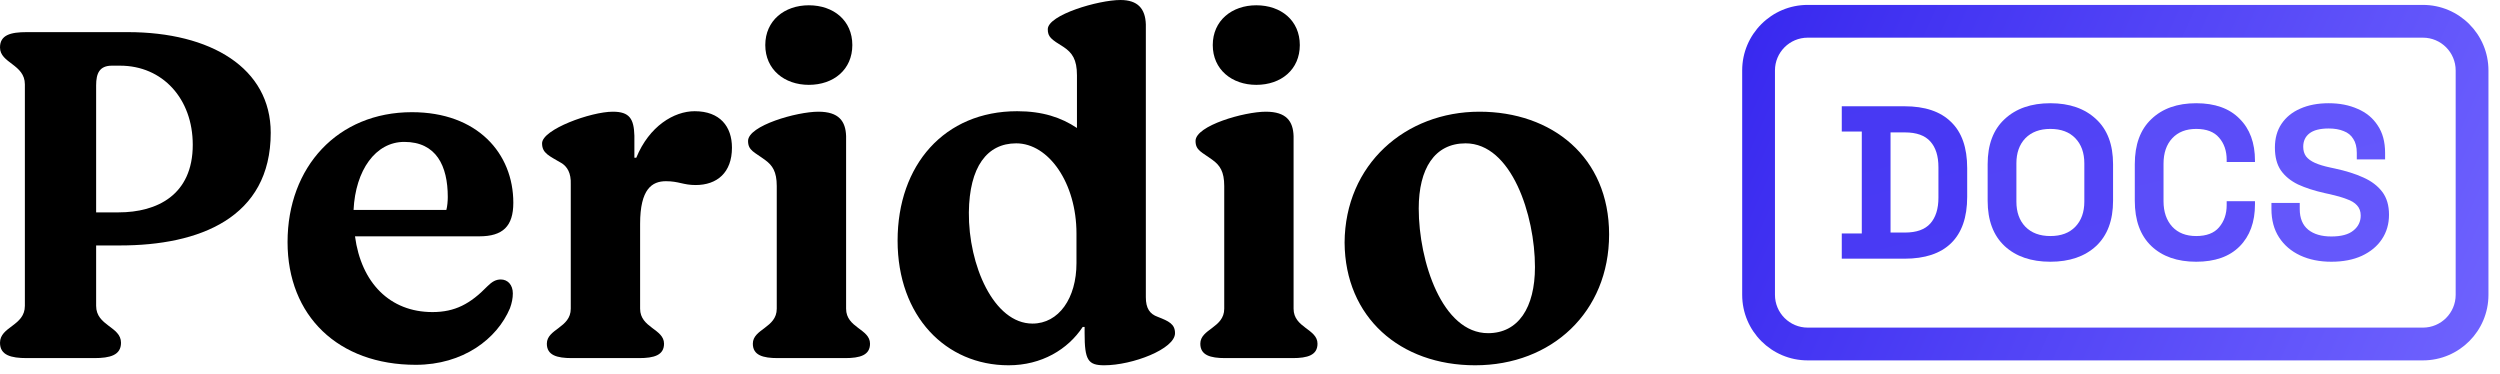
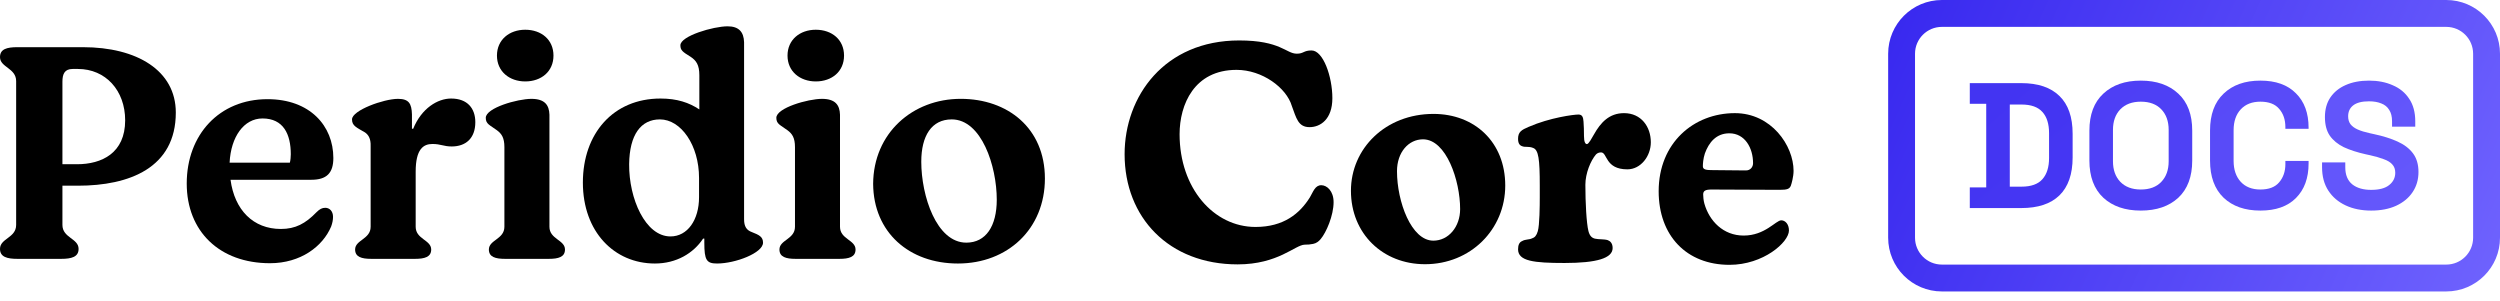
- <svg xmlns="http://www.w3.org/2000/svg" width="134" height="20" viewBox="0 0 134 20" fill="none">
-   <path d="M6.435 13.156C10.665 13.156 14.511 11.691 14.511 7.117C14.511 3.649 11.306 1.722 6.845 1.722H1.436C0.564 1.722 0 1.876 0 2.544C0 3.392 1.333 3.443 1.333 4.522V16.393C1.333 17.472 0 17.498 0 18.372C0 19.04 0.59 19.194 1.436 19.194H5.051C5.897 19.194 6.486 19.04 6.486 18.372C6.486 17.498 5.153 17.472 5.153 16.393V13.156H6.435ZM5.999 3.52H6.435C8.717 3.52 10.332 5.293 10.332 7.76C10.332 10.458 8.409 11.383 6.358 11.383H5.153V4.574C5.153 3.931 5.333 3.52 5.999 3.52Z" fill="black" />
-   <path d="M26.847 14.98C26.591 14.98 26.386 15.083 26.129 15.34C25.206 16.29 24.386 16.727 23.181 16.727C20.899 16.727 19.361 15.16 19.028 12.667H25.693C26.95 12.667 27.514 12.128 27.514 10.869C27.514 8.222 25.591 6.013 22.078 6.013C18.105 6.013 15.413 8.942 15.413 12.976C15.413 16.933 18.13 19.554 22.284 19.554C24.822 19.554 26.642 18.166 27.334 16.522C27.437 16.239 27.488 15.982 27.488 15.725C27.488 15.263 27.206 14.98 26.847 14.98ZM21.668 7.606C23.386 7.606 24.001 8.89 24.001 10.56C24.001 10.766 23.976 11.074 23.924 11.254H18.951C19.053 9.122 20.13 7.606 21.668 7.606Z" fill="black" />
-   <path d="M30.644 19.194H34.259C35.054 19.194 35.592 19.04 35.592 18.423C35.592 17.627 34.31 17.575 34.31 16.547V11.999C34.31 10.124 34.951 9.713 35.695 9.713C36.387 9.713 36.618 9.918 37.284 9.918C38.438 9.918 39.233 9.25 39.233 7.914C39.233 6.783 38.592 5.961 37.233 5.961C36.131 5.961 34.797 6.758 34.105 8.454H34.003V7.272C33.977 6.372 33.746 5.987 32.849 5.987C31.67 5.987 29.055 6.938 29.055 7.683C29.055 8.222 29.439 8.351 30.131 8.762C30.388 8.942 30.619 9.25 30.593 9.892V16.547C30.593 17.575 29.311 17.627 29.311 18.423C29.311 19.04 29.849 19.194 30.644 19.194Z" fill="black" />
-   <path d="M43.352 4.548C44.685 4.548 45.685 3.726 45.685 2.415C45.685 1.105 44.685 0.283 43.352 0.283C42.044 0.283 41.019 1.105 41.019 2.415C41.019 3.726 42.044 4.548 43.352 4.548ZM41.685 19.194H45.3C46.095 19.194 46.633 19.04 46.633 18.423C46.633 17.627 45.351 17.575 45.351 16.547V7.297C45.326 6.501 44.967 5.987 43.864 5.987C42.711 5.987 40.096 6.732 40.096 7.554C40.096 8.068 40.429 8.145 41.019 8.582C41.403 8.865 41.634 9.199 41.634 9.969V16.547C41.634 17.575 40.352 17.627 40.352 18.423C40.352 19.04 40.891 19.194 41.685 19.194Z" fill="black" />
-   <path d="M54.059 19.579C55.828 19.579 57.238 18.731 58.033 17.524H58.135V17.858C58.135 19.297 58.315 19.579 59.186 19.579C60.699 19.579 62.981 18.706 62.981 17.858C62.981 17.369 62.647 17.215 62.058 16.984C61.622 16.83 61.417 16.522 61.417 15.931V1.31C61.391 0.463 60.981 0 60.058 0C58.879 0 56.161 0.797 56.161 1.567C56.161 1.978 56.341 2.107 57.007 2.518C57.469 2.826 57.725 3.186 57.725 4.034V6.86C56.879 6.295 55.879 5.961 54.52 5.961C50.623 5.961 48.111 8.839 48.111 12.899C48.111 16.958 50.7 19.579 54.059 19.579ZM55.341 17.344C53.264 17.344 51.905 14.209 51.931 11.383C51.957 8.942 52.905 7.683 54.469 7.683C56.212 7.683 57.699 9.815 57.699 12.513V14.106C57.699 15.982 56.751 17.344 55.341 17.344Z" fill="black" />
-   <path d="M67.337 4.548C68.67 4.548 69.67 3.726 69.67 2.415C69.67 1.105 68.67 0.283 67.337 0.283C66.029 0.283 65.004 1.105 65.004 2.415C65.004 3.726 66.029 4.548 67.337 4.548ZM65.67 19.194H69.285C70.08 19.194 70.618 19.04 70.618 18.423C70.618 17.627 69.336 17.575 69.336 16.547V7.297C69.311 6.501 68.952 5.987 67.849 5.987C66.696 5.987 64.081 6.732 64.081 7.554C64.081 8.068 64.414 8.145 65.004 8.582C65.388 8.865 65.619 9.199 65.619 9.969V16.547C65.619 17.575 64.337 17.627 64.337 18.423C64.337 19.04 64.875 19.194 65.67 19.194Z" fill="black" />
-   <path d="M79.069 19.579C83.171 19.579 86.248 16.727 86.248 12.565C86.248 8.402 83.171 5.987 79.3 5.987C75.326 5.987 72.096 8.813 72.07 13.001C72.096 17.01 75.044 19.579 79.069 19.579ZM79.761 17.858C77.3 17.858 76.044 14.004 76.044 11.177C76.044 9.044 76.89 7.683 78.556 7.683C81.018 7.683 82.274 11.537 82.274 14.312C82.274 16.496 81.377 17.858 79.761 17.858Z" fill="black" />
-   <path d="M124.958 14.029C124.328 14.029 123.772 13.916 123.289 13.691C122.807 13.465 122.429 13.142 122.157 12.722C121.885 12.302 121.749 11.796 121.749 11.205V10.878H123.266V11.205C123.266 11.695 123.418 12.065 123.721 12.313C124.024 12.555 124.437 12.675 124.958 12.675C125.487 12.675 125.88 12.57 126.137 12.36C126.401 12.15 126.534 11.882 126.534 11.555C126.534 11.329 126.467 11.146 126.335 11.006C126.211 10.866 126.024 10.754 125.775 10.668C125.534 10.575 125.238 10.489 124.888 10.411L124.62 10.353C124.059 10.228 123.577 10.073 123.172 9.886C122.776 9.692 122.468 9.439 122.251 9.127C122.04 8.816 121.935 8.412 121.935 7.914C121.935 7.416 122.052 6.992 122.286 6.642C122.527 6.284 122.861 6.011 123.289 5.825C123.725 5.63 124.235 5.533 124.818 5.533C125.402 5.533 125.919 5.634 126.37 5.836C126.829 6.031 127.187 6.327 127.444 6.723C127.708 7.112 127.841 7.603 127.841 8.194V8.544H126.324V8.194C126.324 7.883 126.261 7.634 126.137 7.447C126.02 7.252 125.849 7.112 125.623 7.027C125.398 6.933 125.129 6.887 124.818 6.887C124.351 6.887 124.005 6.976 123.779 7.155C123.562 7.326 123.453 7.564 123.453 7.867C123.453 8.069 123.503 8.241 123.604 8.381C123.713 8.521 123.873 8.637 124.083 8.731C124.293 8.824 124.561 8.906 124.888 8.976L125.156 9.034C125.74 9.159 126.246 9.318 126.674 9.513C127.109 9.707 127.448 9.964 127.689 10.283C127.93 10.602 128.051 11.01 128.051 11.508C128.051 12.006 127.922 12.446 127.666 12.827C127.417 13.2 127.059 13.496 126.592 13.714C126.133 13.924 125.588 14.029 124.958 14.029Z" fill="url(#paint0_linear_60_4)" />
-   <path d="M117.716 14.029C116.704 14.029 115.903 13.749 115.312 13.189C114.72 12.621 114.425 11.812 114.425 10.761V8.801C114.425 7.75 114.72 6.945 115.312 6.385C115.903 5.817 116.704 5.533 117.716 5.533C118.72 5.533 119.494 5.809 120.038 6.362C120.591 6.906 120.867 7.657 120.867 8.614V8.684H119.35V8.567C119.35 8.085 119.214 7.688 118.941 7.377C118.677 7.066 118.268 6.91 117.716 6.91C117.171 6.91 116.743 7.077 116.432 7.412C116.121 7.746 115.965 8.202 115.965 8.777V10.785C115.965 11.353 116.121 11.808 116.432 12.15C116.743 12.485 117.171 12.652 117.716 12.652C118.268 12.652 118.677 12.496 118.941 12.185C119.214 11.866 119.35 11.469 119.35 10.995V10.785H120.867V10.948C120.867 11.905 120.591 12.66 120.038 13.212C119.494 13.757 118.72 14.029 117.716 14.029Z" fill="url(#paint1_linear_60_4)" />
-   <path d="M109.899 14.029C108.872 14.029 108.055 13.749 107.448 13.189C106.842 12.621 106.538 11.812 106.538 10.761V8.801C106.538 7.75 106.842 6.945 107.448 6.385C108.055 5.817 108.872 5.533 109.899 5.533C110.926 5.533 111.743 5.817 112.35 6.385C112.957 6.945 113.26 7.75 113.26 8.801V10.761C113.26 11.812 112.957 12.621 112.35 13.189C111.743 13.749 110.926 14.029 109.899 14.029ZM109.899 12.652C110.475 12.652 110.922 12.485 111.241 12.15C111.56 11.816 111.72 11.368 111.72 10.808V8.754C111.72 8.194 111.56 7.746 111.241 7.412C110.922 7.077 110.475 6.91 109.899 6.91C109.331 6.91 108.884 7.077 108.557 7.412C108.238 7.746 108.079 8.194 108.079 8.754V10.808C108.079 11.368 108.238 11.816 108.557 12.15C108.884 12.485 109.331 12.652 109.899 12.652Z" fill="url(#paint2_linear_60_4)" />
-   <path d="M98.719 13.866V12.512H99.792V7.05H98.719V5.696H102.08C103.177 5.696 104.009 5.976 104.577 6.537C105.153 7.089 105.441 7.914 105.441 9.011V10.551C105.441 11.648 105.153 12.477 104.577 13.037C104.009 13.589 103.177 13.866 102.08 13.866H98.719ZM101.333 12.465H102.103C102.726 12.465 103.181 12.302 103.469 11.975C103.756 11.648 103.9 11.189 103.9 10.598V8.964C103.9 8.365 103.756 7.906 103.469 7.587C103.181 7.26 102.726 7.097 102.103 7.097H101.333V12.465Z" fill="url(#paint3_linear_60_4)" />
-   <path d="M93.381 15.803V3.776C93.381 1.836 94.954 0.263 96.894 0.263V2.019C95.924 2.019 95.138 2.806 95.138 3.776V15.803C95.138 16.773 95.924 17.56 96.894 17.56H129.867C130.838 17.56 131.624 16.773 131.624 15.803V3.776C131.624 2.806 130.838 2.019 129.867 2.019V0.263C131.808 0.263 133.381 1.836 133.381 3.776V15.803C133.381 17.744 131.808 19.317 129.867 19.317H96.894C94.954 19.317 93.381 17.744 93.381 15.803ZM129.867 0.263V2.019H96.894V0.263H129.867Z" fill="url(#paint4_linear_60_4)" />
+ <svg xmlns="http://www.w3.org/2000/svg" width="133" height="16" viewBox="0 0 133 16" fill="none">
+   <path d="M126.146 11.203C125.633 11.203 125.181 11.111 124.788 10.927C124.395 10.743 124.088 10.481 123.866 10.139C123.645 9.797 123.534 9.385 123.534 8.904V8.638H124.769V8.904C124.769 9.303 124.893 9.604 125.139 9.806C125.386 10.003 125.722 10.101 126.146 10.101C126.576 10.101 126.896 10.015 127.105 9.844C127.32 9.673 127.428 9.455 127.428 9.189C127.428 9.005 127.374 8.857 127.266 8.743C127.165 8.629 127.013 8.537 126.811 8.467C126.614 8.391 126.374 8.322 126.089 8.258L125.871 8.211C125.414 8.11 125.022 7.983 124.692 7.831C124.37 7.673 124.119 7.467 123.943 7.214C123.771 6.96 123.686 6.631 123.686 6.226C123.686 5.821 123.781 5.476 123.971 5.191C124.168 4.9 124.439 4.678 124.788 4.526C125.142 4.368 125.557 4.289 126.032 4.289C126.507 4.289 126.928 4.371 127.295 4.536C127.668 4.694 127.96 4.934 128.169 5.257C128.384 5.574 128.492 5.973 128.492 6.454V6.739H127.257V6.454C127.257 6.201 127.206 5.998 127.105 5.846C127.01 5.688 126.871 5.574 126.687 5.504C126.504 5.428 126.285 5.39 126.032 5.39C125.652 5.39 125.37 5.463 125.186 5.609C125.01 5.748 124.921 5.941 124.921 6.188C124.921 6.353 124.962 6.492 125.044 6.606C125.133 6.72 125.263 6.815 125.434 6.891C125.605 6.967 125.823 7.033 126.089 7.09L126.307 7.138C126.782 7.239 127.194 7.369 127.542 7.527C127.896 7.685 128.172 7.894 128.368 8.154C128.564 8.413 128.663 8.746 128.663 9.151C128.663 9.556 128.558 9.914 128.349 10.224C128.147 10.528 127.855 10.769 127.475 10.946C127.102 11.117 126.658 11.203 126.146 11.203Z" fill="url(#paint0_linear_4039_2)" />
+   <path d="M120.253 11.203C119.429 11.203 118.777 10.975 118.296 10.519C117.815 10.056 117.574 9.398 117.574 8.543V6.948C117.574 6.093 117.815 5.438 118.296 4.982C118.777 4.52 119.429 4.289 120.253 4.289C121.07 4.289 121.699 4.513 122.142 4.963C122.592 5.406 122.817 6.017 122.817 6.796V6.853H121.582V6.758C121.582 6.365 121.472 6.042 121.249 5.789C121.035 5.536 120.702 5.409 120.253 5.409C119.809 5.409 119.461 5.545 119.208 5.818C118.955 6.09 118.828 6.46 118.828 6.929V8.562C118.828 9.024 118.955 9.395 119.208 9.673C119.461 9.946 119.809 10.082 120.253 10.082C120.702 10.082 121.035 9.955 121.249 9.702C121.472 9.442 121.582 9.12 121.582 8.733V8.562H122.817V8.695C122.817 9.474 122.592 10.088 122.142 10.538C121.699 10.981 121.07 11.203 120.253 11.203Z" fill="url(#paint1_linear_4039_2)" />
+   <path d="M113.891 11.203C113.056 11.203 112.391 10.975 111.897 10.519C111.404 10.056 111.156 9.398 111.156 8.543V6.948C111.156 6.093 111.404 5.438 111.897 4.982C112.391 4.52 113.056 4.289 113.891 4.289C114.727 4.289 115.392 4.52 115.886 4.982C116.38 5.438 116.626 6.093 116.626 6.948V8.543C116.626 9.398 116.38 10.056 115.886 10.519C115.392 10.975 114.727 11.203 113.891 11.203ZM113.891 10.082C114.36 10.082 114.724 9.946 114.983 9.673C115.243 9.401 115.373 9.037 115.373 8.581V6.91C115.373 6.454 115.243 6.09 114.983 5.818C114.724 5.545 114.36 5.409 113.891 5.409C113.429 5.409 113.065 5.545 112.799 5.818C112.54 6.09 112.41 6.454 112.41 6.91V8.581C112.41 9.037 112.54 9.401 112.799 9.673C113.065 9.946 113.429 10.082 113.891 10.082Z" fill="url(#paint2_linear_4039_2)" />
+   <path d="M104.793 11.069V9.968H105.667V5.523H104.793V4.422H107.529C108.421 4.422 109.098 4.65 109.561 5.105C110.029 5.555 110.264 6.226 110.264 7.119V8.372C110.264 9.265 110.029 9.939 109.561 10.395C109.098 10.845 108.421 11.069 107.529 11.069H104.793ZM106.921 9.93H107.547C108.054 9.93 108.425 9.797 108.659 9.531C108.893 9.265 109.01 8.892 109.01 8.41V7.081C109.01 6.593 108.893 6.22 108.659 5.96C108.425 5.694 108.054 5.561 107.547 5.561H106.921V9.93Z" fill="url(#paint3_linear_4039_2)" />
+   <path d="M100.45 12.646V2.859C100.45 1.28 101.73 0 103.309 0V1.43C102.519 1.43 101.879 2.07 101.879 2.859V12.646C101.879 13.436 102.519 14.076 103.309 14.076H130.14C130.931 14.076 131.57 13.436 131.57 12.646V2.859C131.57 2.07 130.931 1.43 130.14 1.43V0C131.72 0 133 1.28 133 2.859V12.646C133 14.225 131.72 15.505 130.14 15.505H103.309C101.73 15.505 100.45 14.225 100.45 12.646ZM130.14 0V1.43H103.309V0H130.14Z" fill="url(#paint4_linear_4039_2)" />
+   <path d="M4.147 9.879C6.874 9.879 9.353 8.935 9.353 5.988C9.353 3.752 7.287 2.51 4.412 2.51H0.925C0.364 2.51 0 2.609 0 3.04C0 3.586 0.859 3.619 0.859 4.315V11.966C0.859 12.661 0 12.678 0 13.241C0 13.672 0.38 13.771 0.925 13.771H3.255C3.8 13.771 4.181 13.672 4.181 13.241C4.181 12.678 3.321 12.661 3.321 11.966V9.879H4.147ZM3.867 3.669H4.147C5.618 3.669 6.659 4.812 6.659 6.402C6.659 8.14 5.42 8.737 4.098 8.737H3.321V4.348C3.321 3.934 3.437 3.669 3.867 3.669Z" fill="black" />
+   <path d="M17.304 11.055C17.139 11.055 17.007 11.121 16.841 11.287C16.247 11.899 15.718 12.181 14.941 12.181C13.47 12.181 12.479 11.171 12.264 9.564H16.561C17.37 9.564 17.734 9.217 17.734 8.405C17.734 6.7 16.494 5.276 14.231 5.276C11.669 5.276 9.934 7.163 9.934 9.763C9.934 12.314 11.686 14.003 14.363 14.003C15.999 14.003 17.172 13.108 17.618 12.049C17.684 11.867 17.717 11.701 17.717 11.535C17.717 11.237 17.535 11.055 17.304 11.055ZM13.966 6.302C15.073 6.302 15.47 7.13 15.47 8.207C15.47 8.339 15.453 8.538 15.42 8.654H12.215C12.281 7.279 12.975 6.302 13.966 6.302Z" fill="black" />
+   <path d="M19.751 13.771H22.081C22.593 13.771 22.94 13.671 22.94 13.274C22.94 12.761 22.114 12.727 22.114 12.065V9.134C22.114 7.925 22.527 7.66 23.006 7.66C23.452 7.66 23.601 7.792 24.031 7.792C24.774 7.792 25.287 7.362 25.287 6.5C25.287 5.772 24.873 5.242 23.998 5.242C23.287 5.242 22.428 5.755 21.982 6.849H21.916V6.087C21.899 5.507 21.75 5.259 21.172 5.259C20.412 5.259 18.727 5.871 18.727 6.352C18.727 6.699 18.974 6.782 19.421 7.047C19.586 7.163 19.734 7.362 19.718 7.776V12.065C19.718 12.727 18.892 12.761 18.892 13.274C18.892 13.671 19.239 13.771 19.751 13.771Z" fill="black" />
+   <path d="M27.942 4.332C28.801 4.332 29.445 3.801 29.445 2.957C29.445 2.112 28.801 1.582 27.942 1.582C27.099 1.582 26.438 2.112 26.438 2.957C26.438 3.801 27.099 4.332 27.942 4.332ZM26.868 13.771H29.197C29.71 13.771 30.057 13.672 30.057 13.274C30.057 12.761 29.23 12.728 29.23 12.065V6.103C29.214 5.59 28.983 5.259 28.272 5.259C27.529 5.259 25.843 5.739 25.843 6.269C25.843 6.6 26.058 6.65 26.438 6.931C26.686 7.114 26.834 7.329 26.834 7.826V12.065C26.834 12.728 26.008 12.761 26.008 13.274C26.008 13.672 26.355 13.771 26.868 13.771Z" fill="black" />
+   <path d="M34.842 14.019C35.983 14.019 36.891 13.473 37.404 12.695H37.47V12.91C37.47 13.837 37.586 14.019 38.147 14.019C39.122 14.019 40.593 13.456 40.593 12.91C40.593 12.595 40.378 12.496 39.998 12.347C39.717 12.247 39.585 12.049 39.585 11.668V2.245C39.568 1.698 39.304 1.4 38.709 1.4C37.949 1.4 36.197 1.913 36.197 2.41C36.197 2.675 36.313 2.758 36.743 3.023C37.04 3.222 37.205 3.454 37.205 4V5.822C36.66 5.458 36.016 5.242 35.14 5.242C32.628 5.242 31.009 7.097 31.009 9.714C31.009 12.33 32.678 14.019 34.842 14.019ZM35.669 12.578C34.33 12.578 33.454 10.558 33.471 8.737C33.487 7.163 34.099 6.352 35.107 6.352C36.23 6.352 37.189 7.726 37.189 9.465V10.492C37.189 11.701 36.577 12.578 35.669 12.578Z" fill="black" />
+   <path d="M43.4 4.332C44.259 4.332 44.903 3.801 44.903 2.957C44.903 2.112 44.259 1.582 43.4 1.582C42.557 1.582 41.896 2.112 41.896 2.957C41.896 3.801 42.557 4.332 43.4 4.332ZM42.326 13.771H44.656C45.168 13.771 45.515 13.672 45.515 13.274C45.515 12.761 44.688 12.728 44.688 12.065V6.103C44.672 5.59 44.441 5.259 43.73 5.259C42.987 5.259 41.301 5.739 41.301 6.269C41.301 6.6 41.516 6.65 41.896 6.931C42.144 7.114 42.293 7.329 42.293 7.826V12.065C42.293 12.728 41.466 12.761 41.466 13.274C41.466 13.672 41.814 13.771 42.326 13.771Z" fill="black" />
+   <path d="M50.962 14.019C53.606 14.019 55.589 12.181 55.589 9.498C55.589 6.815 53.606 5.258 51.111 5.258C48.55 5.258 46.468 7.08 46.451 9.78C46.468 12.363 48.368 14.019 50.962 14.019ZM51.408 12.909C49.822 12.909 49.012 10.425 49.012 8.604C49.012 7.229 49.557 6.352 50.632 6.352C52.218 6.352 53.028 8.835 53.028 10.624C53.028 12.032 52.449 12.909 51.408 12.909Z" fill="black" />
+   <path d="M65.843 14.065C62.181 14.065 59.829 11.566 59.829 8.206C59.829 5.118 61.951 2.152 65.925 2.152C68.137 2.152 68.415 2.856 68.989 2.856C69.366 2.856 69.341 2.684 69.775 2.684C70.39 2.684 70.882 4.069 70.882 5.224C70.882 6.347 70.243 6.764 69.669 6.764C69.055 6.764 68.964 6.273 68.727 5.642C68.44 4.667 67.154 3.717 65.785 3.717C63.532 3.717 62.754 5.56 62.754 7.141C62.754 10.009 64.565 12.074 66.793 12.074C68.301 12.074 69.153 11.353 69.685 10.501C69.858 10.214 69.956 9.853 70.292 9.853C70.595 9.853 70.947 10.165 70.947 10.755C70.947 11.459 70.562 12.368 70.251 12.729C70.152 12.844 70.029 12.942 69.858 12.975C69.71 13.008 69.571 13.016 69.415 13.016C68.899 13.024 68.006 14.065 65.843 14.065Z" fill="black" />
+   <path d="M71.87 10.148C71.87 7.903 73.705 6.06 76.261 6.06C78.449 6.06 80.079 7.559 80.079 9.87C80.079 12.213 78.228 14.056 75.811 14.056C73.566 14.056 71.87 12.434 71.87 10.148ZM76.253 12.803C77.064 12.803 77.679 12.065 77.679 11.123C77.679 9.607 76.941 7.412 75.704 7.412C74.942 7.412 74.32 8.092 74.32 9.108C74.32 10.73 75.082 12.803 76.253 12.803Z" fill="black" />
+   <path d="M81.916 10.492V9.87C81.916 8.469 81.851 7.977 81.564 7.871C81.327 7.772 81.138 7.846 80.983 7.78C80.851 7.739 80.761 7.633 80.761 7.387C80.761 7.018 80.942 6.912 81.327 6.748C82.457 6.256 83.719 6.093 83.973 6.093C84.186 6.093 84.227 6.248 84.243 6.47C84.26 6.674 84.268 6.977 84.268 7.24C84.268 7.559 84.342 7.666 84.424 7.666C84.522 7.666 84.694 7.33 84.8 7.15C85.153 6.519 85.612 6.019 86.398 6.019C87.316 6.019 87.824 6.748 87.824 7.567C87.824 8.313 87.283 9.009 86.578 9.009C85.382 9.009 85.521 8.108 85.177 8.108C85.087 8.108 84.989 8.133 84.907 8.215C84.62 8.551 84.342 9.222 84.342 9.829C84.342 10.779 84.399 11.869 84.505 12.295C84.571 12.549 84.686 12.655 84.85 12.696C85.046 12.745 85.349 12.713 85.538 12.778C85.669 12.827 85.792 12.95 85.792 13.196C85.792 13.737 84.948 13.991 83.236 13.991C81.597 13.991 80.761 13.893 80.761 13.262C80.761 13.024 80.835 12.885 80.974 12.827C81.154 12.721 81.335 12.762 81.507 12.68C81.646 12.639 81.744 12.532 81.81 12.303C81.908 11.983 81.916 10.935 81.916 10.492Z" fill="black" />
+   <path d="M92.296 6.019C94.23 6.019 95.418 7.739 95.418 9.091C95.418 9.394 95.311 9.78 95.27 9.886C95.197 10.05 95.082 10.099 94.681 10.099L91.043 10.083C90.723 10.083 90.609 10.156 90.609 10.345C90.609 10.451 90.625 10.664 90.674 10.836C90.936 11.754 91.674 12.532 92.763 12.532C93.902 12.532 94.476 11.721 94.763 11.721C94.975 11.721 95.172 11.926 95.172 12.262C95.172 12.885 93.812 14.089 92.01 14.089C89.724 14.089 88.241 12.541 88.241 10.173C88.241 7.6 90.109 6.019 92.296 6.019ZM92.87 9.067C93.124 9.075 93.263 8.878 93.263 8.682C93.263 7.871 92.829 7.092 92.001 7.092C91.305 7.092 90.912 7.576 90.699 8.165C90.609 8.444 90.592 8.714 90.592 8.846C90.592 9.034 90.789 9.05 91.125 9.05L92.87 9.067Z" fill="black" />
  <defs>
-     <linearGradient id="paint0_linear_60_4" x1="-664.192" y1="-12.082" x2="-600.267" y2="252.435" gradientUnits="userSpaceOnUse">
+     <linearGradient id="paint0_linear_4039_2" x1="-61.639" y1="-9.568" x2="46.021" y2="127.714" gradientUnits="userSpaceOnUse">
      <stop stop-color="#3424EE" />
      <stop offset="1" stop-color="#7367FF" />
    </linearGradient>
-     <linearGradient id="paint1_linear_60_4" x1="-498.114" y1="-12.082" x2="-432.931" y2="251.781" gradientUnits="userSpaceOnUse">
+     <linearGradient id="paint1_linear_4039_2" x1="-21.11" y1="-9.568" x2="87.091" y2="125.405" gradientUnits="userSpaceOnUse">
      <stop stop-color="#3424EE" />
      <stop offset="1" stop-color="#7367FF" />
    </linearGradient>
-     <linearGradient id="paint2_linear_60_4" x1="-320.868" y1="-12.082" x2="-253.197" y2="250.44" gradientUnits="userSpaceOnUse">
+     <linearGradient id="paint2_linear_4039_2" x1="22.145" y1="-9.568" x2="131.258" y2="120.873" gradientUnits="userSpaceOnUse">
      <stop stop-color="#3424EE" />
      <stop offset="1" stop-color="#7367FF" />
    </linearGradient>
-     <linearGradient id="paint3_linear_60_4" x1="-165.707" y1="-12.957" x2="-92.881" y2="258.684" gradientUnits="userSpaceOnUse">
+     <linearGradient id="paint3_linear_4039_2" x1="60.011" y1="-10.261" x2="174.192" y2="120.983" gradientUnits="userSpaceOnUse">
      <stop stop-color="#3424EE" />
      <stop offset="1" stop-color="#7367FF" />
    </linearGradient>
-     <linearGradient id="paint4_linear_60_4" x1="90.367" y1="0.29" x2="135.867" y2="20.79" gradientUnits="userSpaceOnUse">
+     <linearGradient id="paint4_linear_4039_2" x1="97.997" y1="0.022" x2="135.023" y2="16.704" gradientUnits="userSpaceOnUse">
      <stop stop-color="#3424EE" />
      <stop offset="1" stop-color="#7367FF" />
    </linearGradient>
  </defs>
</svg>
